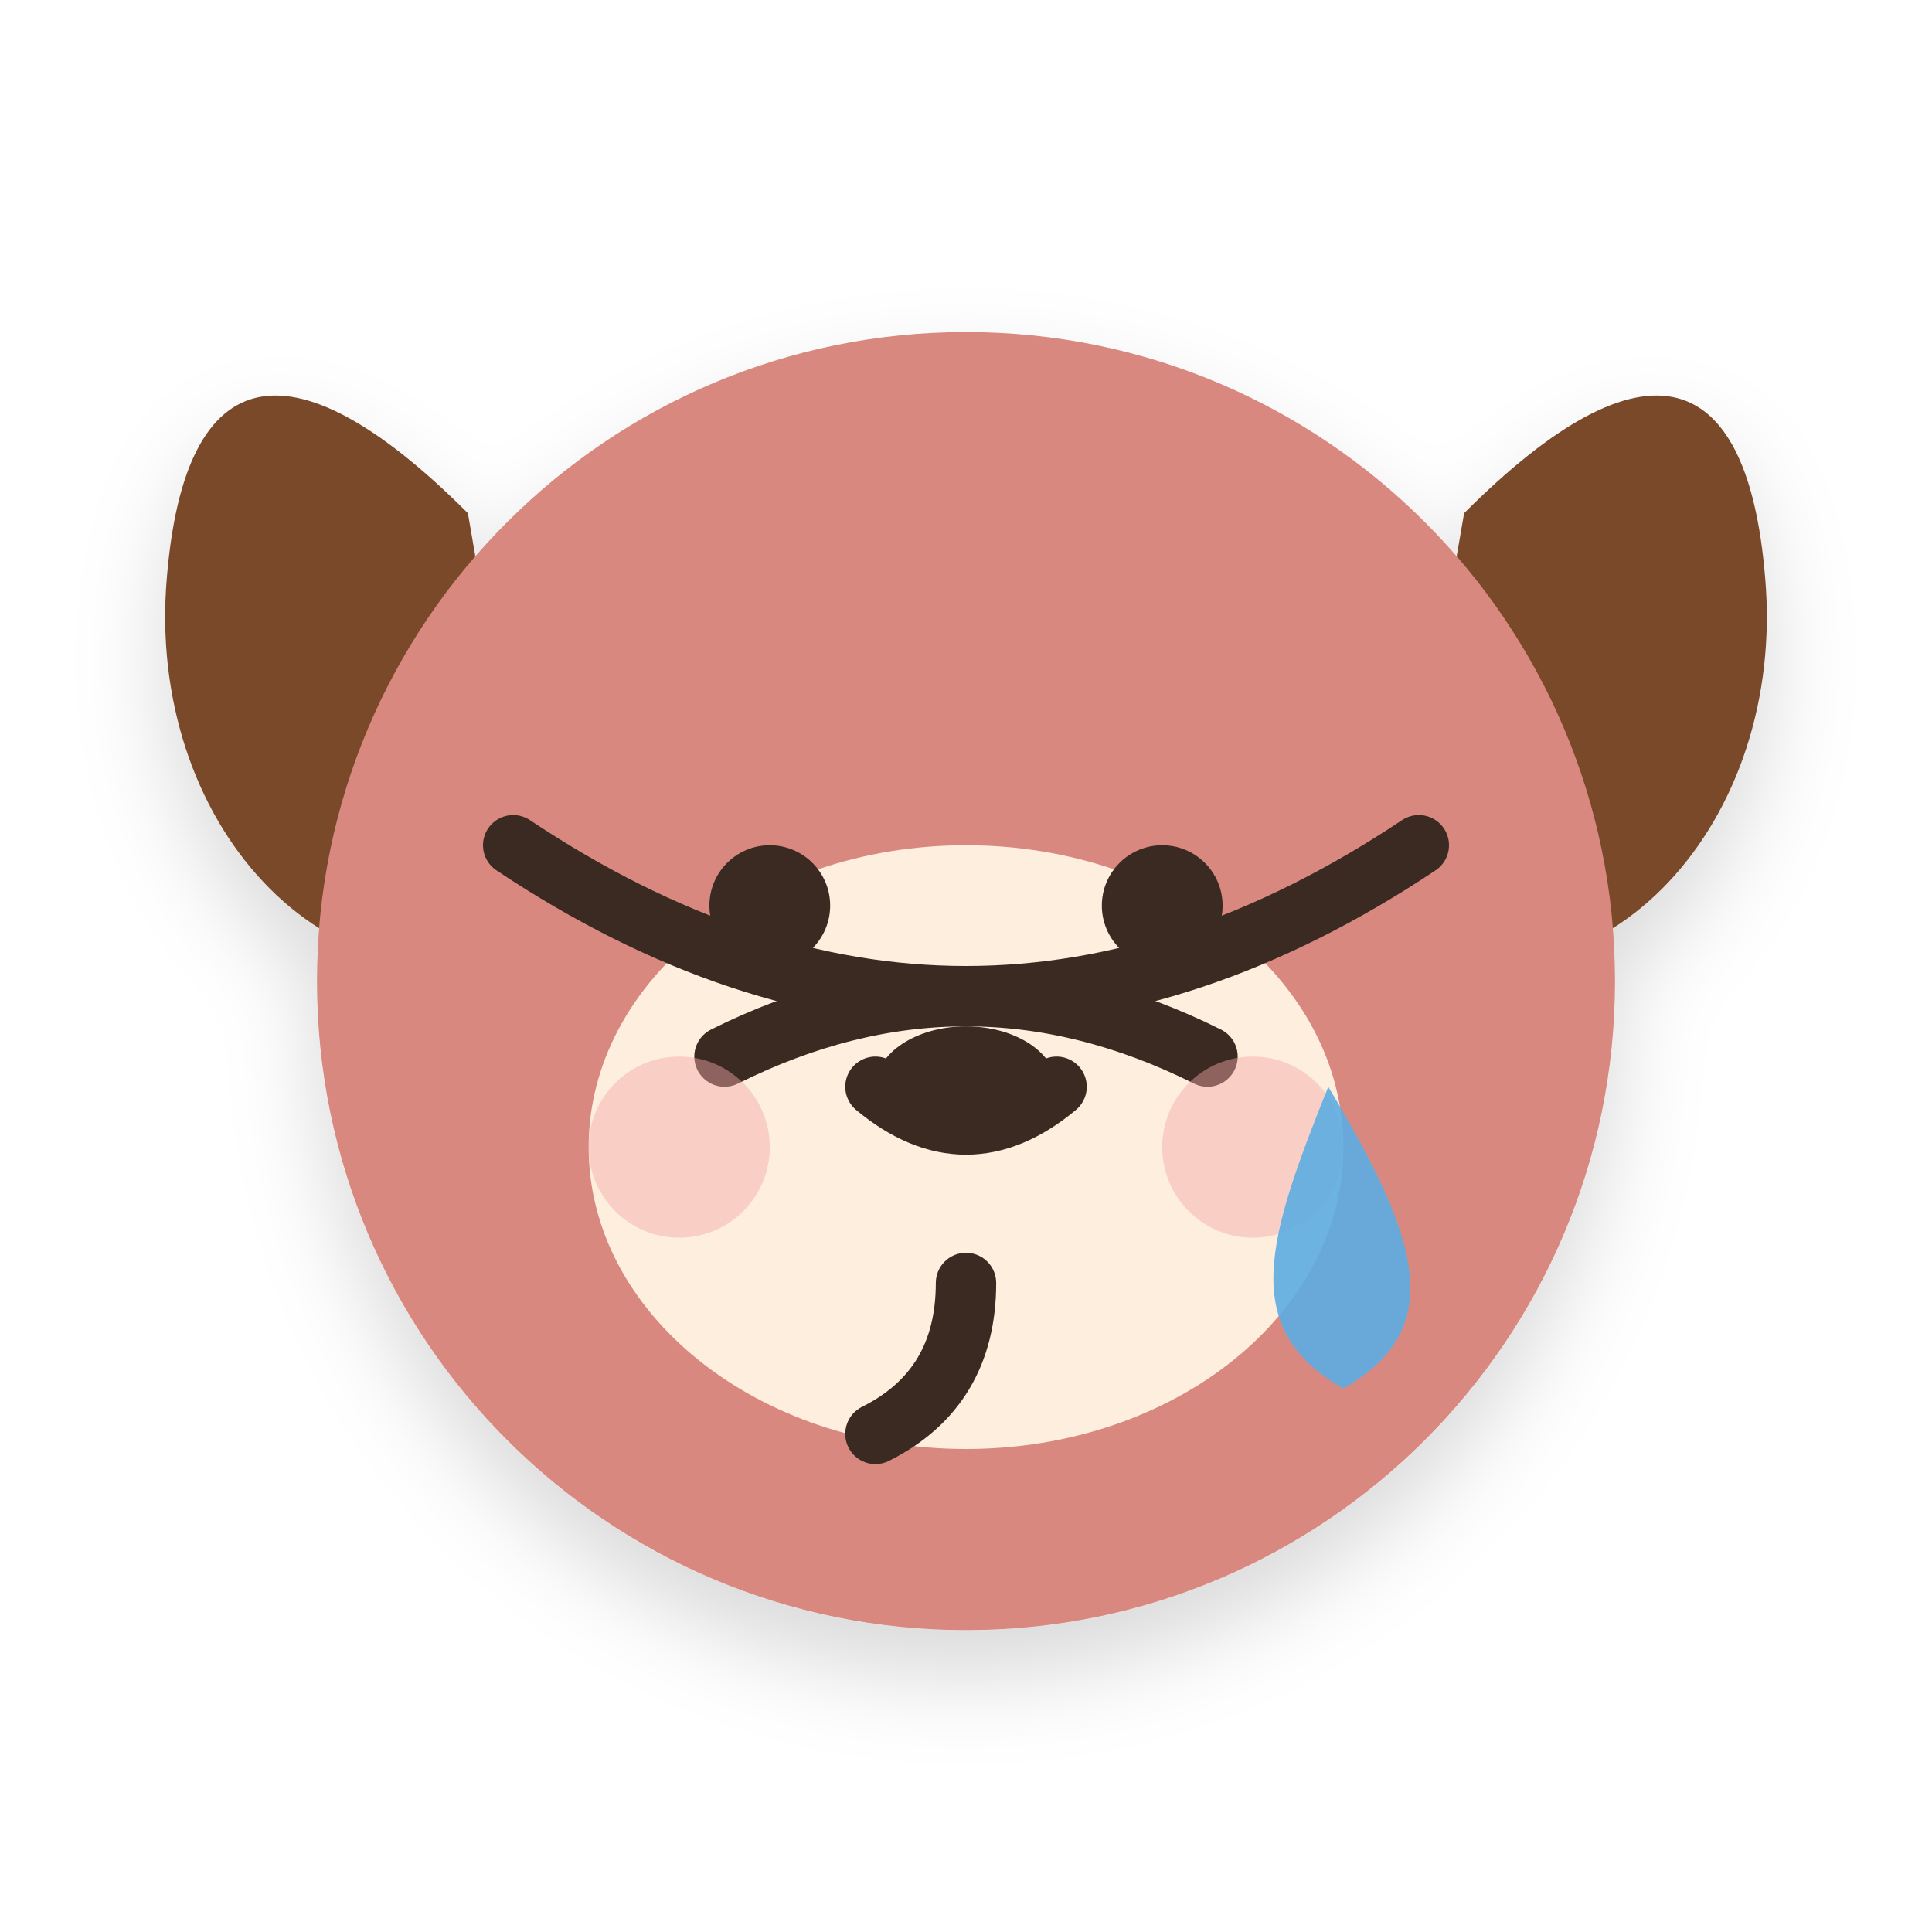
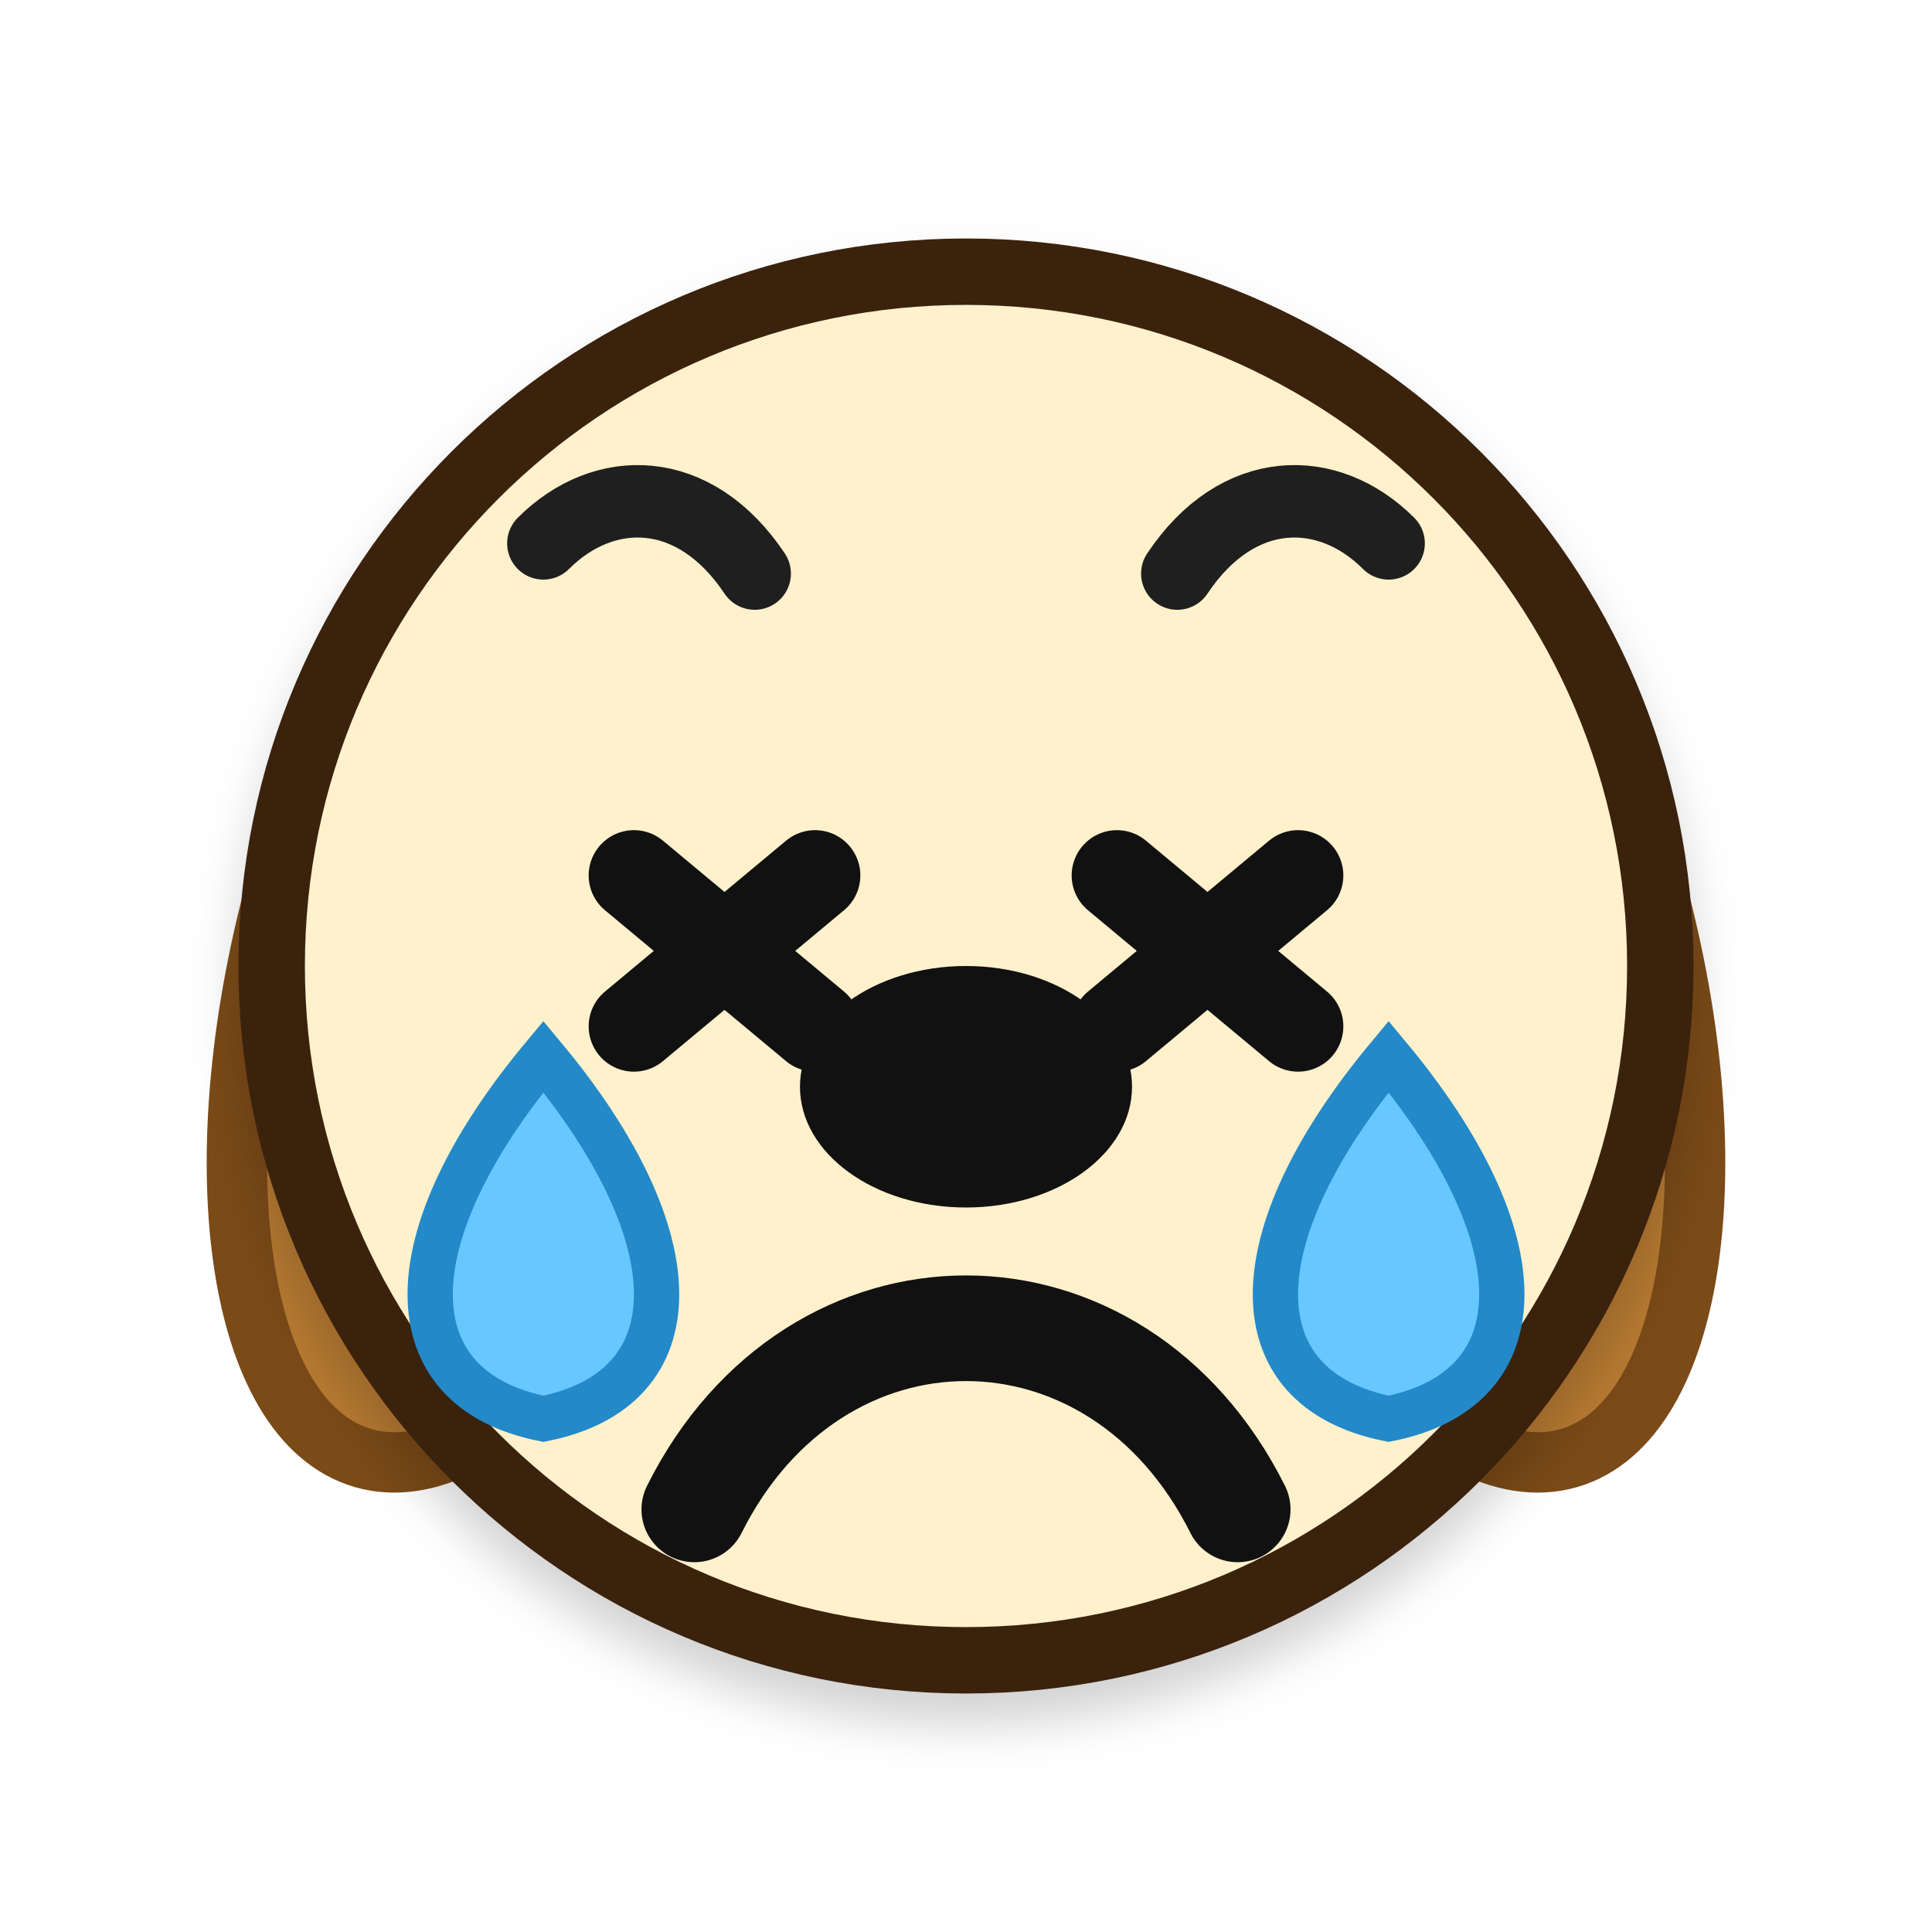
- <svg xmlns="http://www.w3.org/2000/svg" width="128" height="128" viewBox="0 0 128 128" role="img" aria-label="매우 안좋음">
+ <svg xmlns="http://www.w3.org/2000/svg" width="64" height="64" viewBox="0 0 64 64" role="img" aria-labelledby="title">
  <defs>
-     <filter id="shadow" x="-20%" y="-20%" width="140%" height="140%">
-       <feDropShadow dx="0" dy="3" stdDeviation="3" flood-opacity="0.15" />
+     <filter id="softShadow" x="-20%" y="-20%" width="140%" height="140%">
+       <feDropShadow dx="0" dy="1" stdDeviation="0.8" flood-opacity="0.18" />
    </filter>
  </defs>
-   <g filter="url(#shadow)">
-     <path d="M31 34 C19 22 12 24 11 39 C10 55 22 68 36 63 Z" fill="#7A4A2A" />
-     <path d="M97 34 C109 22 116 24 117 39 C118 55 106 68 92 63 Z" fill="#7A4A2A" />
-     <circle cx="64" cy="65" r="43" fill="#D98880" />
-     <ellipse cx="64" cy="76" rx="25" ry="20" fill="#FFF3E3" opacity="0.95" />
-     <circle cx="51" cy="60" r="4" fill="#3A2A22" />
-     <circle cx="77" cy="60" r="4" fill="#3A2A22" />
-     <path d="M34 56 Q64 76 94 56" stroke="#3A2A22" stroke-width="4" stroke-linecap="round" fill="none" />
-     <path d="M48 70 Q64 62 80 70" stroke="#3A2A22" stroke-width="4" stroke-linecap="round" fill="none" />
-     <path d="M58 72 Q64 77 70 72" stroke="#3A2A22" stroke-width="4" stroke-linecap="round" fill="none" />
-     <ellipse cx="64" cy="72" rx="6" ry="4" fill="#3A2A22" />
-     <path d="M64 85 Q64 92 58 95" stroke="#3A2A22" stroke-width="4" stroke-linecap="round" fill="none" />
-     <circle cx="45" cy="76" r="6" fill="#F5A6A6" opacity="0.45" />
-     <circle cx="83" cy="76" r="6" fill="#F5A6A6" opacity="0.45" />
-     <path d="M88 72 C94 82 96 88 89 92 C82 88 84 82 88 72Z" fill="#5DADE2" opacity="0.9" />
-   </g>
+   <ellipse cx="17" cy="31" rx="8" ry="18" fill="#B77A32" stroke="#7A4A17" stroke-width="2" transform="rotate(16 17 31)" />
+   <ellipse cx="47" cy="31" rx="8" ry="18" fill="#B77A32" stroke="#7A4A17" stroke-width="2" transform="rotate(-16 47 31)" />
+   <circle cx="32" cy="32" r="23" fill="#FFF1CC" stroke="#3A2410" stroke-width="2.2" filter="url(#softShadow)" />
+   <path d="M25 19 C23 16, 20 16, 18 18" fill="none" stroke="#1F1F1F" stroke-width="2.4" stroke-linecap="round" />
+   <path d="M39 19 C41 16, 44 16, 46 18" fill="none" stroke="#1F1F1F" stroke-width="2.4" stroke-linecap="round" />
+   <path d="M21 29 L27 34 M27 29 L21 34" stroke="#111" stroke-width="3" stroke-linecap="round" />
+   <path d="M37 29 L43 34 M43 29 L37 34" stroke="#111" stroke-width="3" stroke-linecap="round" />
+   <path d="M18 35 C13 41, 13 46, 18 47 C23 46, 23 41, 18 35Z" fill="#67C7FF" stroke="#2389C9" stroke-width="1.5" />
+   <path d="M46 35 C41 41, 41 46, 46 47 C51 46, 51 41, 46 35Z" fill="#67C7FF" stroke="#2389C9" stroke-width="1.5" />
+   <ellipse cx="32" cy="36" rx="5.5" ry="4" fill="#111" />
+   <path d="M23 50 C27 42, 37 42, 41 50" fill="none" stroke="#111" stroke-width="3.5" stroke-linecap="round" />
</svg>
